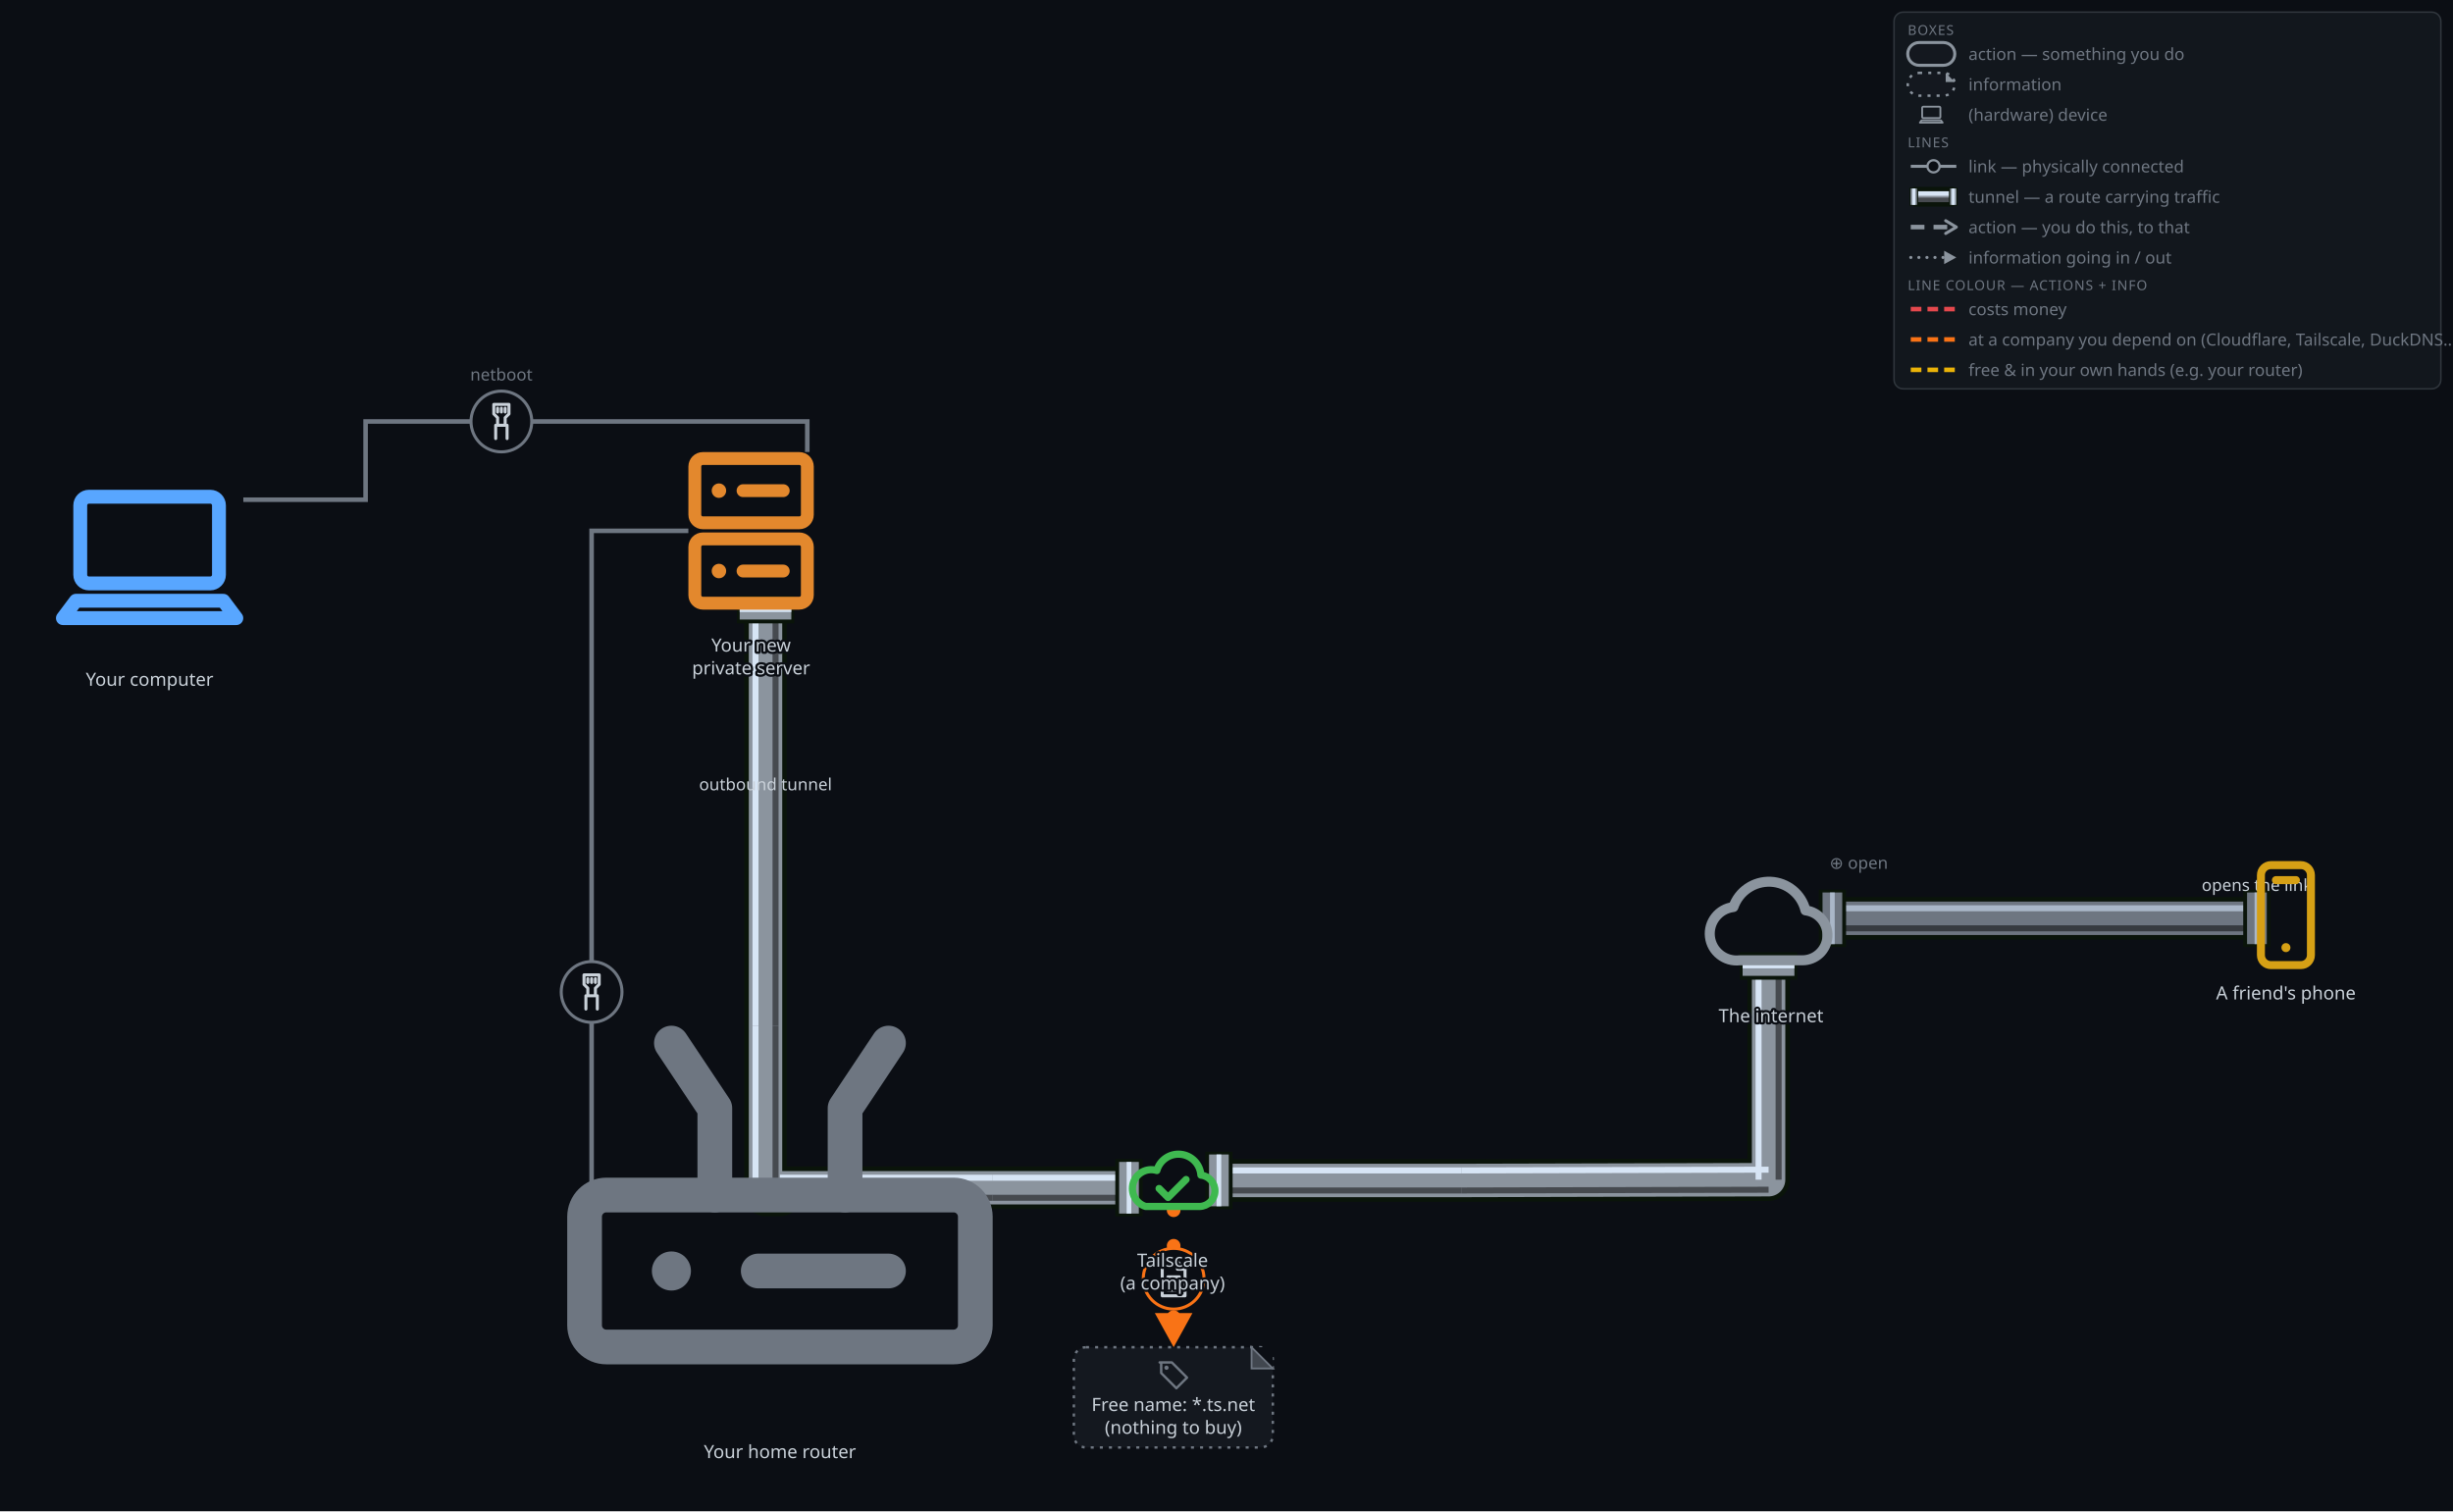
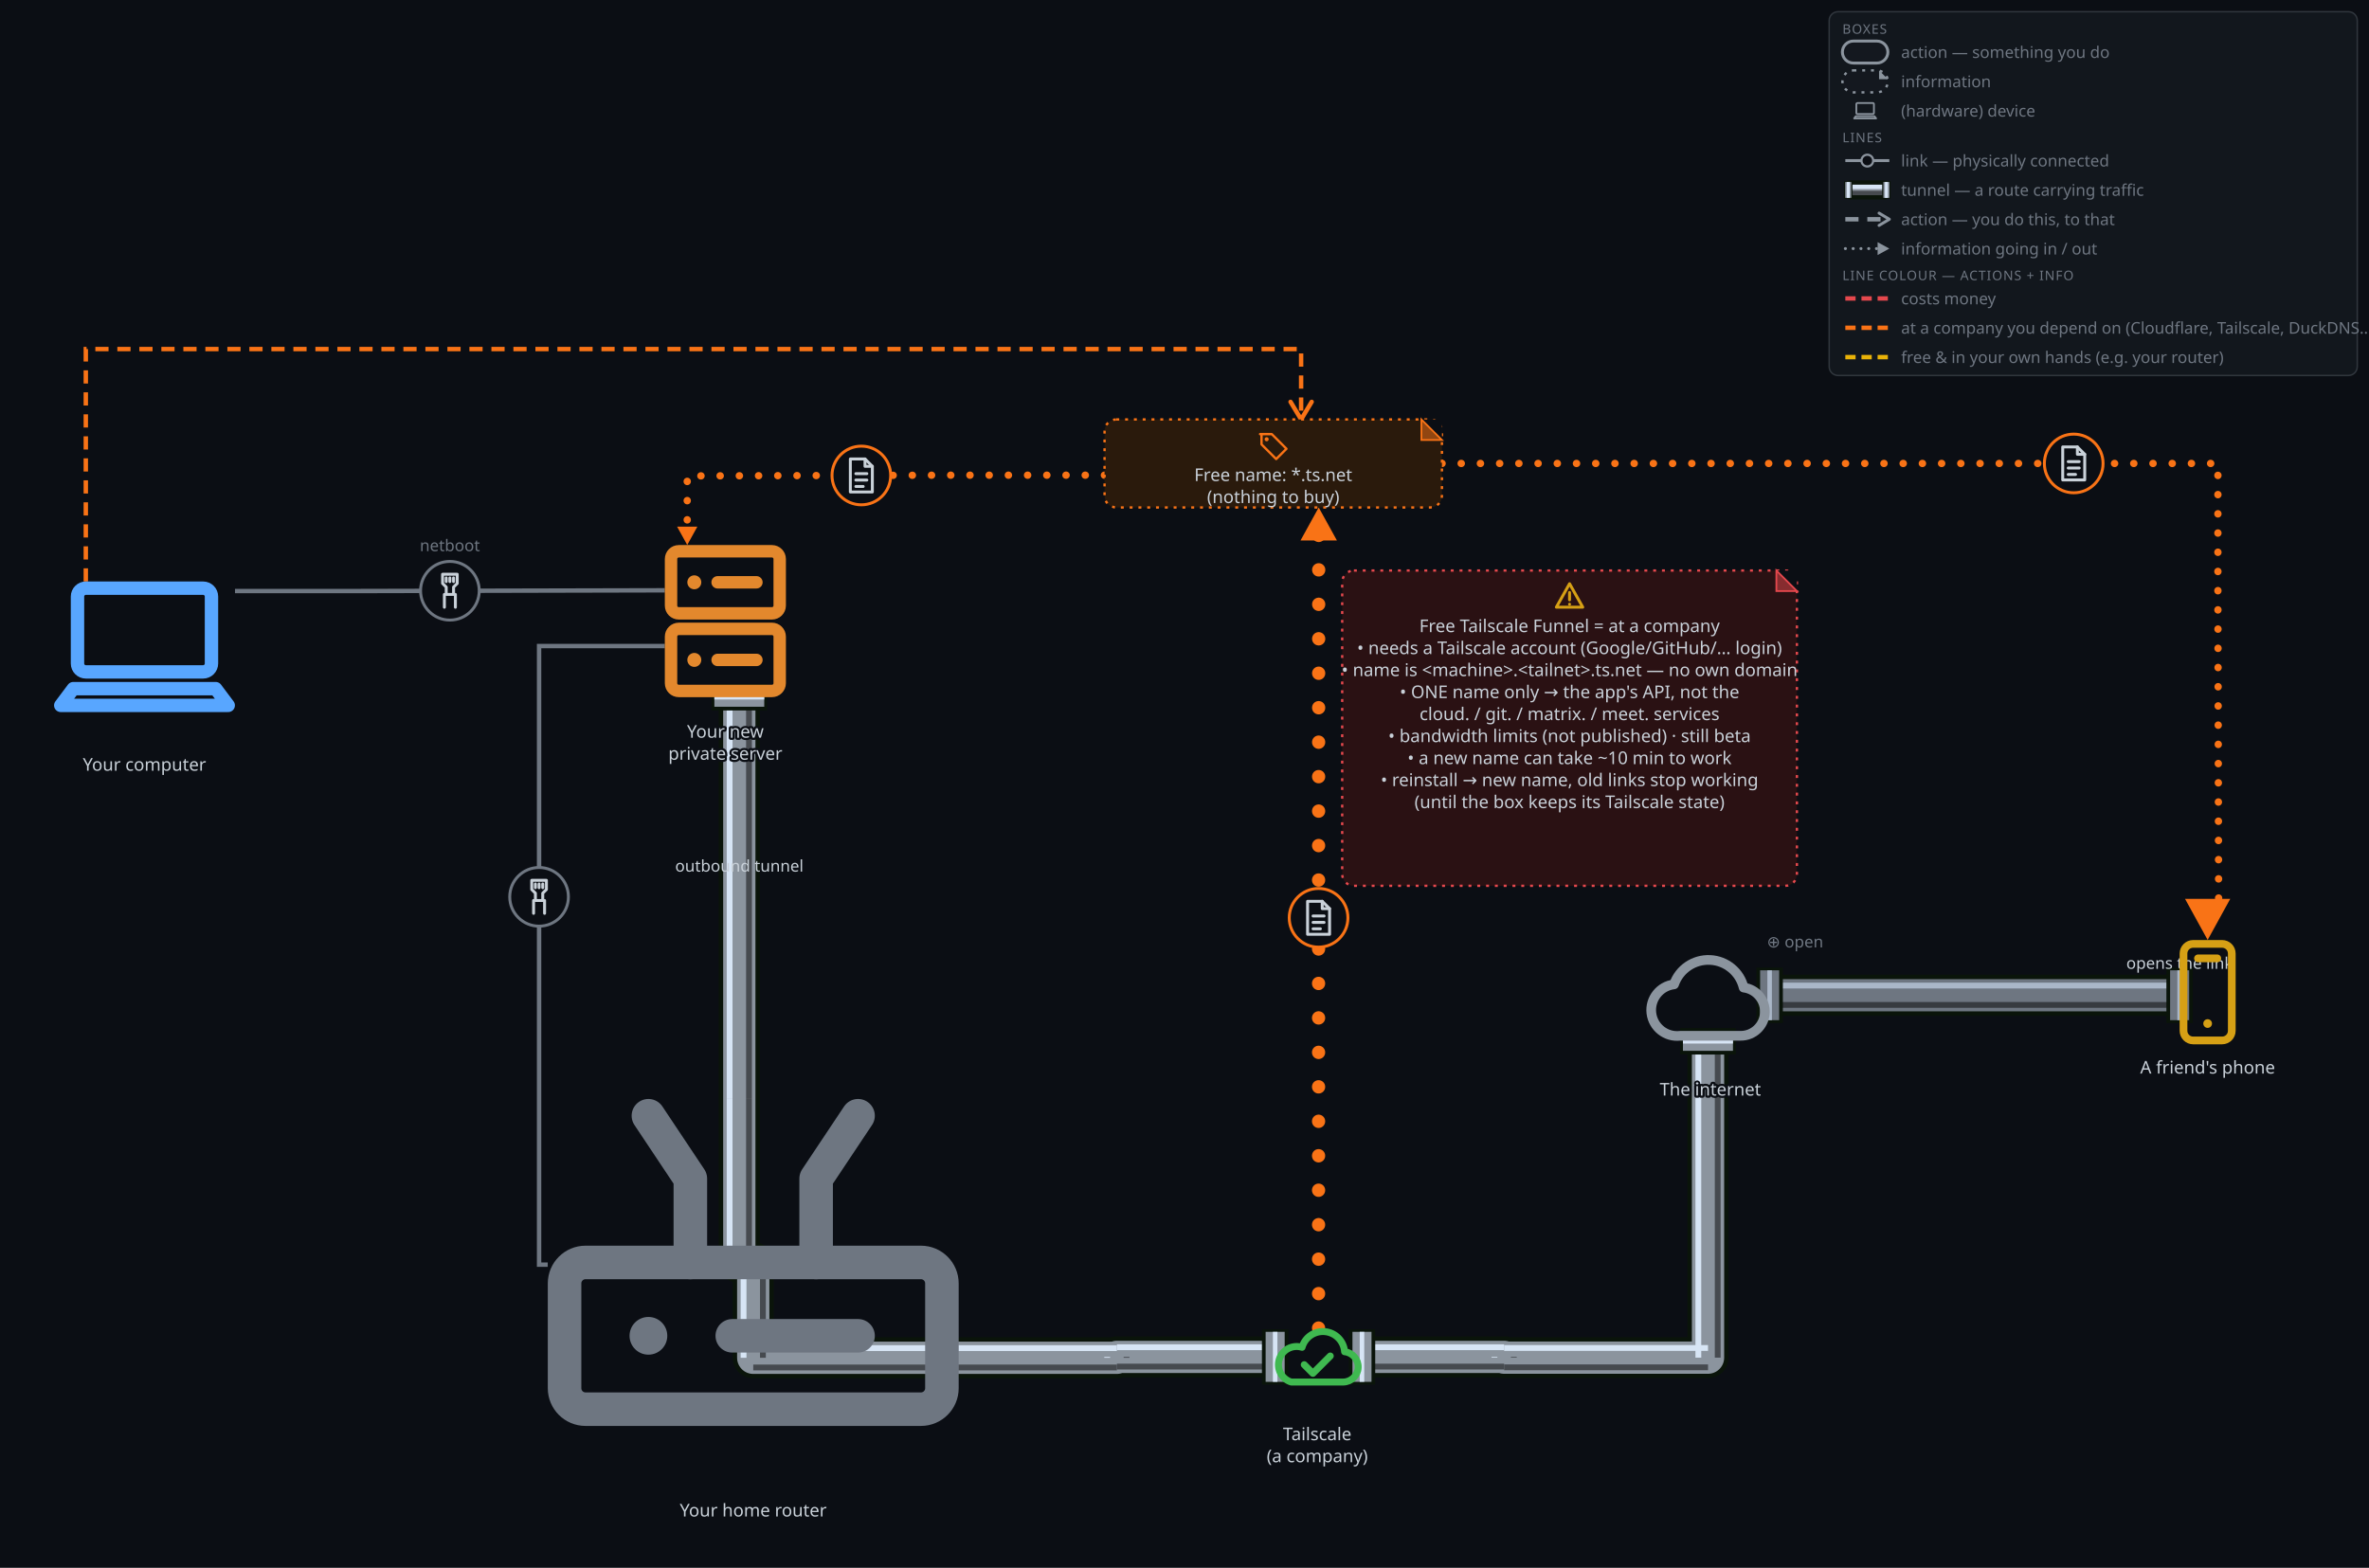
- <svg xmlns="http://www.w3.org/2000/svg" viewBox="23 -347 1615 995" width="1615" height="995" font-family="ui-sans-serif, system-ui, sans-serif">
+ <svg xmlns="http://www.w3.org/2000/svg" viewBox="23 -421 1615 1069" width="1615" height="1069" font-family="ui-sans-serif, system-ui, sans-serif">
  <defs>
    <marker id="arrow" viewBox="0 0 10 10" refX="9" refY="5" markerWidth="7" markerHeight="7" orient="auto-start-reverse">
      <path d="M0,0 L10,5 L0,10 z" fill="#6e7681" />
    </marker>
    <symbol id="ic-laptop" data-bbox="1.2 4.2 21.6 15.6" viewBox="0 0 24 24" fill="none" stroke="currentColor" stroke-width="1.6" stroke-linecap="round" stroke-linejoin="round">
      <rect x="4" y="5" width="16" height="10" rx="1" />
      <path d="M2 19h20l-1.5-2H3.5L2 19Z" />
    </symbol>
    <symbol id="ic-server" data-bbox="4.2 2.2 15.6 19.6" viewBox="0 0 24 24" fill="none" stroke="currentColor" stroke-width="1.6" stroke-linecap="round" stroke-linejoin="round">
      <rect x="5" y="3" width="14" height="8" rx="1" />
      <rect x="5" y="13" width="14" height="8" rx="1" />
      <circle cx="8" cy="7" r=".9" fill="currentColor" stroke="none" />
      <circle cx="8" cy="17" r=".9" fill="currentColor" stroke="none" />
      <path d="M11 7h5M11 17h5" />
    </symbol>
    <symbol id="ic-router" data-bbox="2.2 5.2 19.6 15.6" viewBox="0 0 24 24" fill="none" stroke="currentColor" stroke-width="1.6" stroke-linecap="round" stroke-linejoin="round">
      <rect x="3" y="13" width="18" height="7" rx="1" />
      <circle cx="7" cy="16.5" r=".9" fill="currentColor" stroke="none" />
      <path d="M11 16.5h6M9 13V9M15 13V9M9 9l-2-3M15 9l2-3" />
    </symbol>
    <symbol id="ic-cloud" data-bbox="1.4 4.7 20.4 14.2" viewBox="0 0 24 24" fill="none" stroke="currentColor" stroke-width="1.6" stroke-linecap="round" stroke-linejoin="round">
      <path d="M7 18h10a4 4 0 0 0 .5-7.97A6 6 0 0 0 6 9.5 3.5 3.5 0 0 0 7 18Z" />
    </symbol>
    <symbol id="ic-phone" data-bbox="6.2 1.2 11.6 21.6" viewBox="0 0 24 24" fill="none" stroke="currentColor" stroke-width="1.6" stroke-linecap="round" stroke-linejoin="round">
      <rect x="7" y="2" width="10" height="20" rx="2" />
      <path d="M10 5h4" />
      <circle cx="12" cy="18.5" r=".9" fill="currentColor" stroke="none" />
    </symbol>
    <symbol id="ic-usb" data-bbox="8.2 2.6 7.6 19.2" viewBox="0 0 24 24" fill="none" stroke="currentColor" stroke-width="1.6" stroke-linecap="round" stroke-linejoin="round">
      <rect x="9" y="8" width="6" height="13" rx="1" />
      <path d="M10 8V4h4v4" />
      <path d="M12 11v4" />
      <circle cx="12" cy="4" r=".6" fill="currentColor" stroke="none" />
    </symbol>
    <symbol id="ic-ethernet" data-bbox="7.2 2.2 9.6 19.6" viewBox="0 0 24 24" fill="none" stroke="currentColor" stroke-width="1.6" stroke-linecap="round" stroke-linejoin="round">
      <path d="M8 3h8v5l-2 2v4h-4v-4L8 8V3Z" />
      <path d="M9 21v-7M15 21v-7" />
      <path d="M10 5v2M12 5v2M14 5v2" />
    </symbol>
    <symbol id="ic-wifi" data-bbox="3.2 5.4 17.6 15.4" viewBox="0 0 24 24" fill="none" stroke="currentColor" stroke-width="1.6" stroke-linecap="round" stroke-linejoin="round">
      <path d="M4 9a13 13 0 0 1 16 0" />
      <path d="M7 12.5a8.5 8.5 0 0 1 10 0" />
      <path d="M10 16a4 4 0 0 1 4 0" />
      <circle cx="12" cy="19" r="1" fill="currentColor" stroke="none" />
    </symbol>
    <symbol id="ic-safe" data-bbox="2.2 3.2 19.6 17.6" viewBox="0 0 24 24" fill="none" stroke="currentColor" stroke-width="1.6" stroke-linecap="round" stroke-linejoin="round">
      <rect x="3" y="4" width="18" height="16" rx="1.5" />
      <circle cx="11" cy="12" r="4" />
      <path d="M11 12l2-2" />
      <path d="M18 9v6" />
    </symbol>
    <symbol id="ic-relay" data-bbox="2.3 3.6 20 13.2" viewBox="0 0 24 24" fill="none" stroke="currentColor" stroke-width="1.6" stroke-linecap="round" stroke-linejoin="round">
      <path d="M6 16h12a3.5 3.5 0 0 0 .3-6.98A5 5 0 0 0 8.5 8 3 3 0 0 0 6 16Z" />
      <path d="M9 12l2 2 4-4" />
    </symbol>
    <symbol id="ic-tor" data-bbox="6.2 2.2 11.6 16.6" viewBox="0 0 24 24" fill="none" stroke="currentColor" stroke-width="1.6" stroke-linecap="round" stroke-linejoin="round">
      <path d="M12 3c-3 3-5 6-5 10a5 5 0 0 0 10 0c0-4-2-7-5-10Z" />
      <path d="M12 9c-1.5 1.5-2 3-2 4a2 2 0 0 0 4 0c0-1-.5-2.5-2-4Z" />
    </symbol>
    <symbol id="ic-onion" data-bbox="4.7 1.2 14.6 20.6" viewBox="0 0 24 24" fill="none" stroke="currentColor" stroke-width="1.6" stroke-linecap="round" stroke-linejoin="round">
      <path d="M12 21c-4 0-6.5-2.8-6.5-6 0-4.2 3.5-6.5 6.5-11 3 4.5 6.5 6.8 6.5 11 0 3.2-2.5 6-6.5 6Z" />
      <path d="M9.3 13.5c-.2 2 .6 4 2.7 4.5M14.7 13.5c.2 2-.6 4-2.7 4.5" />
      <path d="M12 4.5l1.6-2.5M12 4.5l-1.6-2.5" />
    </symbol>
    <symbol id="ic-gear" data-bbox="1.2 1.2 21.6 21.6" viewBox="0 0 24 24" fill="none" stroke="currentColor" stroke-width="1.6" stroke-linecap="round" stroke-linejoin="round">
      <circle cx="12" cy="12" r="3.2" />
      <path d="M12 2v3M12 19v3M2 12h3M19 12h3M4.9 4.9l2.1 2.1M17 17l2.1 2.1M19.1 4.9L17 7M7 17l-2.1 2.1" />
    </symbol>
    <symbol id="ic-block" data-bbox="1.9 1.9 20.2 20.2" viewBox="0 0 24 24" fill="none" stroke="#f85149" stroke-width="2.2" stroke-linecap="round">
      <circle cx="12" cy="12" r="9" />
      <path d="M5.6 5.6l12.8 12.8" />
    </symbol>
    <symbol id="ic-pipe" data-bbox="3.2 7.2 17.6 15.6" viewBox="0 0 24 24" fill="none" stroke="currentColor" stroke-width="1.6" stroke-linejoin="round">
      <rect x="4" y="8" width="16" height="5" rx="1" />
      <rect x="6.5" y="13" width="11" height="9" />
    </symbol>
    <symbol id="ic-gate" data-bbox="3.2 3.2 17.6 17.6" viewBox="0 0 24 24" fill="none" stroke="currentColor" stroke-width="1.6" stroke-linecap="round" stroke-linejoin="round">
      <rect x="4" y="4" width="16" height="16" rx="1" />
      <path d="M14 4v16" />
      <path d="M14 4l5 3v10l-5 3" />
      <circle cx="16.5" cy="12" r=".9" fill="currentColor" stroke="none" />
    </symbol>
    <symbol id="ic-warn" data-bbox="2 2 20 18" viewBox="0 0 24 24" fill="none" stroke="#d6a015" stroke-width="2" stroke-linecap="round" stroke-linejoin="round">
      <path d="M12 3l9 16H3L12 3Z" />
      <path d="M12 9v5" />
      <circle cx="12" cy="17" r="1" fill="#d6a015" stroke="none" />
    </symbol>
    <symbol id="ic-doc" data-bbox="5.2 2.2 13.6 19.6" viewBox="0 0 24 24" fill="none" stroke="currentColor" stroke-width="1.6" stroke-linecap="round" stroke-linejoin="round">
      <path d="M6 3h8l4 4v14H6V3Z" />
      <path d="M14 3v4h4" />
      <path d="M9 11h6M9 14.5h6M9 18h4" />
    </symbol>
    <symbol id="ic-port" data-bbox="2.1 3.1 19.8 17.8" viewBox="0 0 24 24" fill="none" stroke="currentColor" stroke-width="1.8" stroke-linecap="round" stroke-linejoin="round">
      <rect x="3" y="4" width="18" height="16" rx="2.5" />
      <path d="M7.5 16.5V10h2V8h5v2h2v6.5Z" />
      <path d="M10 13.5v1.5M12 13.5v1.5M14 13.5v1.5" />
    </symbol>
    <symbol id="ic-barrier" data-bbox="2 2.9 19.8 18.6" viewBox="0 0 24 24" stroke="none">
      <path d="M4 20V10.5a2 2 0 0 1 2-2h0a2 2 0 0 1 2 2V20Z" fill="#c9d1d9" />
      <rect x="2" y="19" width="8" height="2.5" rx=".8" fill="#c9d1d9" />
      <path d="M5.2 10.4L20.2 2.9L21.8 6.1L6.8 13.6Z" fill="#a3c55a" />
      <path d="M10.6 9.4l1.6-.8.6 2-1.6.8ZM14.4 7.5l1.6-.8.6 2-1.6.8ZM18.2 5.6l1.6-.8.6 2-1.6.8Z" fill="#0b0e14" />
      <circle cx="6.6" cy="11.9" r="1.1" fill="#0b0e14" />
    </symbol>
    <symbol id="ic-hammer" data-bbox="2.7 2.3 19.6 18.2" viewBox="0 0 24 24" fill="none" stroke="currentColor" stroke-width="1.8" stroke-linecap="round" stroke-linejoin="round">
      <path d="M10.2 6.8l3.6-3.6 4.6 4.6-3.6 3.6Z" />
      <path d="M12.2 8.8L3.6 17.4" />
      <path d="M15.4 14.6h4.2M17.5 14.6v5" />
      <path d="M12.8 19.6h8.6" />
    </symbol>
    <symbol id="ic-tag" data-bbox="2.2 3.2 19.6 18.6" viewBox="0 0 24 24" fill="none" stroke="currentColor" stroke-width="1.6" stroke-linecap="round" stroke-linejoin="round">
      <path d="M3 4h8l10 10-7 7L4 11V4Z" />
      <circle cx="7.5" cy="7.5" r="1.4" fill="currentColor" stroke="none" />
    </symbol>
    <symbol id="ic-cart" data-bbox="2.2 3.2 17.6 17.9" viewBox="0 0 24 24" fill="none" stroke="currentColor" stroke-width="1.6" stroke-linecap="round" stroke-linejoin="round">
      <path d="M3 4h2l2.2 10.5h10l1.8-7.5H6" />
      <circle cx="9.5" cy="19" r="1.3" />
      <circle cx="16.5" cy="19" r="1.3" />
    </symbol>
    <symbol id="ic-tornode" data-bbox="2.2 2.2 19.6 19.6" viewBox="0 0 24 24" fill="none" stroke="currentColor" stroke-width="1.6" stroke-linecap="round" stroke-linejoin="round">
      <circle cx="12" cy="12" r="4" />
      <path d="M12 3v3M12 18v3M3 12h3M18 12h3M5.6 5.6l2.1 2.1M16.3 16.3l2.1 2.1M18.4 5.6l-2.1 2.1M7.7 16.3l-2.1 2.1" />
    </symbol>
  </defs>
-   <rect x="23" y="-347" width="1615" height="995" fill="#0b0e14" />
-   <path d="M 183.2 -18.0 L 263.7 -18.0 L 263.7 -69.5 L 554.5 -69.5 L 554.5 -49.4" fill="none" stroke="#6e7681" stroke-width="3" />
-   <circle cx="353.1" cy="-69.5" r="20" fill="#0b0e14" stroke="#6e7681" stroke-width="2" />
-   <use href="#ic-ethernet" x="338.1" y="-84.5" width="30" height="30" style="color:#c9d1d9" />
-   <text x="353.1" y="-96.5" text-anchor="middle" font-size="11" paint-order="stroke" stroke="#0b0e14" stroke-width="3" stroke-linejoin="round" fill="#6e7681">netboot</text>
-   <path d="M 476.2 2.5 L 412.5 2.5 L 412.5 441.3 L 531.5 441.3 L 531.5 328.3" fill="none" stroke="#6e7681" stroke-width="3" />
-   <circle cx="412.5" cy="306.1" r="20" fill="#0b0e14" stroke="#6e7681" stroke-width="2" />
-   <use href="#ic-ethernet" x="397.5" y="291.1" width="30" height="30" style="color:#c9d1d9" />
+   <rect x="23" y="-421" width="1615" height="1069" fill="#0b0e14" />
+   <path d="M 183.2 -18.0 L 263.7 -18.0 L 476.2 -18.5" fill="none" stroke="#6e7681" stroke-width="3" />
+   <circle cx="329.7" cy="-18.2" r="20" fill="#0b0e14" stroke="#6e7681" stroke-width="2" />
+   <use href="#ic-ethernet" x="314.7" y="-33.2" width="30" height="30" style="color:#c9d1d9" />
+   <text x="329.7" y="-45.2" text-anchor="middle" font-size="11" paint-order="stroke" stroke="#0b0e14" stroke-width="3" stroke-linejoin="round" fill="#6e7681">netboot</text>
+   <path d="M 476.2 19.5 L 390.5 19.5 L 390.5 441.3 L 396.4 441.3" fill="none" stroke="#6e7681" stroke-width="3" />
+   <circle cx="390.5" cy="190.5" r="20" fill="#0b0e14" stroke="#6e7681" stroke-width="2" />
+   <use href="#ic-ethernet" x="375.5" y="175.5" width="30" height="30" style="color:#c9d1d9" />
  <path d="M 1508.9 257.6 L 1229.4 257.6" fill="none" stroke="#0a140a" stroke-width="28" stroke-linejoin="round" />
  <path d="M 1508.9 257.6 L 1229.4 257.6" fill="none" stroke="#6e7681" stroke-width="22" stroke-linejoin="round" />
  <line x1="1508.9" y1="251.0" x2="1229.4" y2="251.0" stroke="#aab7c8" stroke-width="3.96" />
  <line x1="1508.9" y1="264.2" x2="1229.4" y2="264.2" stroke="#373b40" stroke-width="3.96" />
  <line x1="1508.9" y1="238.7" x2="1508.9" y2="276.5" stroke="#0a140a" stroke-width="18.04" />
  <line x1="1508.9" y1="240.6" x2="1508.9" y2="274.6" stroke="#6e7681" stroke-width="12.98" />
  <line x1="1508.9" y1="240.6" x2="1508.9" y2="274.6" stroke="#aab7c8" stroke-width="3.08" />
  <line x1="1229.4" y1="276.5" x2="1229.4" y2="238.7" stroke="#0a140a" stroke-width="18.04" />
  <line x1="1229.4" y1="274.6" x2="1229.4" y2="240.6" stroke="#6e7681" stroke-width="12.98" />
  <line x1="1229.4" y1="274.6" x2="1229.4" y2="240.6" stroke="#aab7c8" stroke-width="3.08" />
  <text x="1508.9" y="239.6" text-anchor="middle" font-size="11" fill="#c9d1d9">opens the link</text>
-   <path d="M 527.0 54.4 L 527.0 328.3 L 527.0 439.8 L 536.5 439.8 L 536.5 435.0 L 676.6 435.0 L 766.3 435.0" fill="none" stroke="#0a140a" stroke-width="28" stroke-linejoin="round" />
-   <path d="M 527.0 54.4 L 527.0 328.3 L 527.0 439.8 L 536.5 439.8 L 536.5 435.0 L 676.6 435.0 L 766.3 435.0" fill="none" stroke="#8b949e" stroke-width="22" stroke-linejoin="round" />
+   <path d="M 527.0 54.4 L 527.0 328.3 L 527.0 439.8 L 536.5 439.8 L 536.5 504.8 L 676.6 504.8 L 784.4 504.8 L 784.4 504.2 L 892.3 504.2" fill="none" stroke="#0a140a" stroke-width="28" stroke-linejoin="round" />
+   <path d="M 527.0 54.4 L 527.0 328.3 L 527.0 439.8 L 536.5 439.8 L 536.5 504.8 L 676.6 504.8 L 784.4 504.8 L 784.4 504.2 L 892.3 504.2" fill="none" stroke="#8b949e" stroke-width="22" stroke-linejoin="round" />
  <line x1="520.4" y1="54.4" x2="520.4" y2="328.3" stroke="#d7e5f5" stroke-width="3.96" />
  <line x1="533.6" y1="54.4" x2="533.6" y2="328.3" stroke="#464a4f" stroke-width="3.96" />
  <line x1="520.4" y1="328.3" x2="520.4" y2="439.8" stroke="#d7e5f5" stroke-width="3.96" />
  <line x1="533.6" y1="328.3" x2="533.6" y2="439.8" stroke="#464a4f" stroke-width="3.96" />
  <line x1="527.0" y1="433.2" x2="536.5" y2="433.2" stroke="#d7e5f5" stroke-width="3.96" />
  <line x1="527.0" y1="446.4" x2="536.5" y2="446.4" stroke="#464a4f" stroke-width="3.96" />
-   <line x1="529.9" y1="439.8" x2="529.9" y2="435.0" stroke="#d7e5f5" stroke-width="3.96" />
-   <line x1="543.1" y1="439.8" x2="543.1" y2="435.0" stroke="#464a4f" stroke-width="3.96" />
-   <line x1="536.5" y1="428.4" x2="676.6" y2="428.4" stroke="#d7e5f5" stroke-width="3.96" />
-   <line x1="536.5" y1="441.6" x2="676.6" y2="441.6" stroke="#464a4f" stroke-width="3.96" />
-   <line x1="676.6" y1="428.4" x2="766.3" y2="428.4" stroke="#d7e5f5" stroke-width="3.96" />
-   <line x1="676.6" y1="441.6" x2="766.3" y2="441.6" stroke="#464a4f" stroke-width="3.96" />
+   <line x1="529.9" y1="439.8" x2="529.9" y2="504.8" stroke="#d7e5f5" stroke-width="3.96" />
+   <line x1="543.1" y1="439.8" x2="543.1" y2="504.8" stroke="#464a4f" stroke-width="3.96" />
+   <line x1="536.5" y1="498.2" x2="676.6" y2="498.2" stroke="#d7e5f5" stroke-width="3.96" />
+   <line x1="536.5" y1="511.4" x2="676.6" y2="511.4" stroke="#464a4f" stroke-width="3.96" />
+   <line x1="676.6" y1="498.2" x2="784.4" y2="498.2" stroke="#d7e5f5" stroke-width="3.96" />
+   <line x1="676.6" y1="511.4" x2="784.4" y2="511.4" stroke="#464a4f" stroke-width="3.96" />
+   <line x1="777.8" y1="504.8" x2="777.8" y2="504.2" stroke="#d7e5f5" stroke-width="3.96" />
+   <line x1="791.0" y1="504.8" x2="791.0" y2="504.2" stroke="#464a4f" stroke-width="3.96" />
+   <line x1="784.4" y1="497.6" x2="892.3" y2="497.6" stroke="#d7e5f5" stroke-width="3.96" />
+   <line x1="784.4" y1="510.8" x2="892.3" y2="510.8" stroke="#464a4f" stroke-width="3.96" />
  <line x1="508.1" y1="54.4" x2="545.9" y2="54.4" stroke="#0a140a" stroke-width="18.04" />
  <line x1="510.0" y1="54.4" x2="544.0" y2="54.4" stroke="#8b949e" stroke-width="12.98" />
  <line x1="510.0" y1="54.4" x2="544.0" y2="54.4" stroke="#d7e5f5" stroke-width="3.08" />
-   <line x1="766.3" y1="416.1" x2="766.3" y2="453.9" stroke="#0a140a" stroke-width="18.04" />
-   <line x1="766.3" y1="418.0" x2="766.3" y2="452.0" stroke="#8b949e" stroke-width="12.98" />
-   <line x1="766.3" y1="418.0" x2="766.3" y2="452.0" stroke="#d7e5f5" stroke-width="3.08" />
+   <line x1="892.3" y1="485.3" x2="892.3" y2="523.1" stroke="#0a140a" stroke-width="18.04" />
+   <line x1="892.3" y1="487.1" x2="892.3" y2="521.2" stroke="#8b949e" stroke-width="12.98" />
+   <line x1="892.3" y1="487.1" x2="892.3" y2="521.2" stroke="#d7e5f5" stroke-width="3.08" />
  <text x="527.0" y="173.3" text-anchor="middle" font-size="11" fill="#c9d1d9">outbound tunnel</text>
-   <path d="M 825.5 430.2 L 985.4 430.2 L 1187.4 429.7 L 1187.4 289.0" fill="none" stroke="#0a140a" stroke-width="28" stroke-linejoin="round" />
-   <path d="M 825.5 430.2 L 985.4 430.2 L 1187.4 429.7 L 1187.4 289.0" fill="none" stroke="#8b949e" stroke-width="22" stroke-linejoin="round" />
-   <line x1="825.5" y1="423.6" x2="985.4" y2="423.6" stroke="#d7e5f5" stroke-width="3.96" />
-   <line x1="825.5" y1="436.8" x2="985.4" y2="436.8" stroke="#464a4f" stroke-width="3.96" />
-   <line x1="985.4" y1="423.6" x2="1187.4" y2="423.1" stroke="#d7e5f5" stroke-width="3.96" />
-   <line x1="985.4" y1="436.8" x2="1187.4" y2="436.3" stroke="#464a4f" stroke-width="3.96" />
-   <line x1="1180.8" y1="429.7" x2="1180.8" y2="289.0" stroke="#d7e5f5" stroke-width="3.96" />
-   <line x1="1194.0" y1="429.7" x2="1194.0" y2="289.0" stroke="#464a4f" stroke-width="3.96" />
-   <line x1="825.5" y1="449.1" x2="825.5" y2="411.3" stroke="#0a140a" stroke-width="18.04" />
-   <line x1="825.5" y1="447.2" x2="825.5" y2="413.1" stroke="#8b949e" stroke-width="12.98" />
-   <line x1="825.5" y1="447.2" x2="825.5" y2="413.1" stroke="#d7e5f5" stroke-width="3.08" />
+   <path d="M 951.5 504.2 L 1048.4 504.2 L 1048.4 504.7 L 1187.4 504.7 L 1187.4 289.0" fill="none" stroke="#0a140a" stroke-width="28" stroke-linejoin="round" />
+   <path d="M 951.5 504.2 L 1048.4 504.2 L 1048.4 504.7 L 1187.4 504.7 L 1187.4 289.0" fill="none" stroke="#8b949e" stroke-width="22" stroke-linejoin="round" />
+   <line x1="951.5" y1="497.6" x2="1048.4" y2="497.6" stroke="#d7e5f5" stroke-width="3.96" />
+   <line x1="951.5" y1="510.8" x2="1048.4" y2="510.8" stroke="#464a4f" stroke-width="3.96" />
+   <line x1="1041.8" y1="504.2" x2="1041.8" y2="504.7" stroke="#d7e5f5" stroke-width="3.96" />
+   <line x1="1055.0" y1="504.2" x2="1055.0" y2="504.7" stroke="#464a4f" stroke-width="3.96" />
+   <line x1="1048.4" y1="498.1" x2="1187.4" y2="498.1" stroke="#d7e5f5" stroke-width="3.96" />
+   <line x1="1048.4" y1="511.3" x2="1187.4" y2="511.3" stroke="#464a4f" stroke-width="3.96" />
+   <line x1="1180.8" y1="504.7" x2="1180.8" y2="289.0" stroke="#d7e5f5" stroke-width="3.96" />
+   <line x1="1194.0" y1="504.7" x2="1194.0" y2="289.0" stroke="#464a4f" stroke-width="3.96" />
+   <line x1="951.5" y1="523.1" x2="951.5" y2="485.3" stroke="#0a140a" stroke-width="18.04" />
+   <line x1="951.5" y1="521.2" x2="951.5" y2="487.1" stroke="#8b949e" stroke-width="12.98" />
+   <line x1="951.5" y1="521.2" x2="951.5" y2="487.1" stroke="#d7e5f5" stroke-width="3.08" />
  <line x1="1168.4" y1="289.0" x2="1206.3" y2="289.0" stroke="#0a140a" stroke-width="18.04" />
  <line x1="1170.3" y1="289.0" x2="1204.4" y2="289.0" stroke="#8b949e" stroke-width="12.98" />
  <line x1="1170.3" y1="289.0" x2="1204.4" y2="289.0" stroke="#d7e5f5" stroke-width="3.08" />
-   <path d="M 795.7 449.7 L 795.7 522.0" fill="none" stroke="#f97316" stroke-width="9" stroke-dasharray="0.1 23.4" stroke-linecap="round" />
-   <polygon points="795.7,540.0 783.3,517.5 808.1,517.5" fill="#f97316" />
-   <circle cx="795.7" cy="494.9" r="20" fill="#0b0e14" stroke="#f97316" stroke-width="2" />
-   <use href="#ic-doc" x="780.7" y="479.9" width="30" height="30" style="color:#c9d1d9" />
+   <path d="M 921.9 484.6 L 921.9 204.8 L 922.0 -57.0" fill="none" stroke="#f97316" stroke-width="9" stroke-dasharray="0.1 23.4" stroke-linecap="round" />
+   <polygon points="922.0,-75.0 934.4,-52.5 909.6,-52.5" fill="#f97316" />
+   <circle cx="921.9" cy="204.8" r="20" fill="#0b0e14" stroke="#f97316" stroke-width="2" />
+   <use href="#ic-doc" x="906.9" y="189.8" width="30" height="30" style="color:#c9d1d9" />
+   <path d="M 81.5 -24.5 L 81.5 -183.0 L 479.6 -183.0 L 910.0 -183.0 L 910.0 -136.8" fill="none" stroke="#f97316" stroke-width="3" stroke-dasharray="9 6" />
+   <polyline points="902.8,-147.0 910.0,-135.0 917.2,-147.0" fill="none" stroke="#f97316" stroke-width="3" stroke-linecap="round" stroke-linejoin="round" />
+   <path d="M 776.0 -97.0 L 667.4 -97.0 L 491.5 -96.5 L 491.5 -59.4" fill="none" stroke="#f97316" stroke-width="5" stroke-dasharray="0.1 13" stroke-linecap="round" />
+   <polygon points="491.5,-49.4 484.6,-61.9 498.4,-61.9" fill="#f97316" />
+   <circle cx="610.2" cy="-96.8" r="20" fill="#0b0e14" stroke="#f97316" stroke-width="2" />
+   <use href="#ic-doc" x="595.2" y="-111.8" width="30" height="30" style="color:#c9d1d9" />
+   <path d="M 1006.0 -105.0 L 1535.0 -105.0 L 1535.0 -13.0 L 1535.5 199.5 L 1528.0 199.5 L 1528.0 199.5" fill="none" stroke="#f97316" stroke-width="5" stroke-dasharray="0.1 13" stroke-linecap="round" />
+   <polygon points="1528.0,219.9 1512.6,191.9 1543.4,191.9" fill="#f97316" />
+   <circle cx="1436.7" cy="-105.0" r="20" fill="#0b0e14" stroke="#f97316" stroke-width="2" />
+   <use href="#ic-doc" x="1421.7" y="-120.0" width="30" height="30" style="color:#c9d1d9" />
  <use href="#ic-laptop" x="53.0" y="-48.5" width="137.0" height="137.0" style="color:#58a6ff" />
  <text x="121.5" y="104.5" text-anchor="middle" font-size="12" paint-order="stroke" stroke="#0b0e14" stroke-width="3" stroke-linejoin="round" fill="#c9d1d9">Your computer</text>
  <use href="#ic-server" x="454.0" y="-61.0" width="127.0" height="127.0" style="color:#e3882d" />
  <text x="517.5" y="82.0" text-anchor="middle" font-size="12" paint-order="stroke" stroke="#0b0e14" stroke-width="3" stroke-linejoin="round" fill="#c9d1d9">Your new</text>
  <text x="517.5" y="97.0" text-anchor="middle" font-size="12" paint-order="stroke" stroke="#0b0e14" stroke-width="3" stroke-linejoin="round" fill="#c9d1d9">private server</text>
  <use href="#ic-router" x="365.0" y="254.0" width="343.0" height="343.0" style="color:#6e7681" />
  <text x="536.5" y="613.0" text-anchor="middle" font-size="12" paint-order="stroke" stroke="#0b0e14" stroke-width="3" stroke-linejoin="round" fill="#c9d1d9">Your home router</text>
  <use href="#ic-cloud" x="1139.5" y="211.0" width="99.0" height="99.0" style="color:#8b949e" />
  <text x="1189.0" y="326.0" text-anchor="middle" font-size="12" paint-order="stroke" stroke="#0b0e14" stroke-width="3" stroke-linejoin="round" fill="#c9d1d9">The internet</text>
  <text x="1266" y="225" text-anchor="end" font-size="11" fill="#6e7681">⊕ open</text>
  <use href="#ic-phone" x="1488.5" y="216.0" width="79.0" height="79.0" style="color:#d6a015" />
  <text x="1528.0" y="311.0" text-anchor="middle" font-size="12" paint-order="stroke" stroke="#0b0e14" stroke-width="3" stroke-linejoin="round" fill="#c9d1d9">A friend's phone</text>
-   <use href="#ic-relay" x="759.5" y="400.0" width="71.0" height="71.0" style="color:#3fb950" />
-   <text x="795.0" y="487.0" text-anchor="middle" font-size="12" paint-order="stroke" stroke="#0b0e14" stroke-width="3" stroke-linejoin="round" fill="#c9d1d9">Tailscale</text>
-   <text x="795.0" y="502.0" text-anchor="middle" font-size="12" paint-order="stroke" stroke="#0b0e14" stroke-width="3" stroke-linejoin="round" fill="#c9d1d9">(a company)</text>
-   <rect x="730" y="540" width="131" height="66" rx="8" ry="8" fill="#14181f" stroke="#6e7681" stroke-width="1.6" stroke-dasharray="2 4" />
-   <path d="M 847 540 L 861 554 L 861 540 Z" fill="#0b0e14" />
-   <path d="M 847 540 L 847 554 L 861 554 Z" fill="#6e7681" fill-opacity="0.5" stroke="#6e7681" stroke-width="1.2" />
-   <use href="#ic-tag" x="783.5" y="546" width="24" height="24" style="color:#6e7681" />
-   <text x="795.5" y="582.0" text-anchor="middle" font-size="12" fill="#c9d1d9">Free name: *.ts.net</text>
-   <text x="795.5" y="597.0" text-anchor="middle" font-size="12" fill="#c9d1d9">(nothing to buy)</text>
+   <use href="#ic-relay" x="885.5" y="474.0" width="71.0" height="71.0" style="color:#3fb950" />
+   <text x="921.0" y="561.0" text-anchor="middle" font-size="12" paint-order="stroke" stroke="#0b0e14" stroke-width="3" stroke-linejoin="round" fill="#c9d1d9">Tailscale</text>
+   <text x="921.0" y="576.0" text-anchor="middle" font-size="12" paint-order="stroke" stroke="#0b0e14" stroke-width="3" stroke-linejoin="round" fill="#c9d1d9">(a company)</text>
+   <rect x="776" y="-135" width="230" height="60" rx="8" ry="8" fill="#2a1a0c" stroke="#f97316" stroke-width="1.6" stroke-dasharray="2 4" />
+   <path d="M 992 -135 L 1006 -121 L 1006 -135 Z" fill="#0b0e14" />
+   <path d="M 992 -135 L 992 -121 L 1006 -121 Z" fill="#f97316" fill-opacity="0.5" stroke="#f97316" stroke-width="1.2" />
+   <use href="#ic-tag" x="879.0" y="-129" width="24" height="24" style="color:#f97316" />
+   <text x="891.0" y="-93.0" text-anchor="middle" font-size="12" fill="#c9d1d9">Free name: *.ts.net</text>
+   <text x="891.0" y="-78.0" text-anchor="middle" font-size="12" fill="#c9d1d9">(nothing to buy)</text>
+   <rect x="938" y="-32" width="310" height="215" rx="8" ry="8" fill="#2a1113" stroke="#e5484d" stroke-width="1.6" stroke-dasharray="2 4" />
+   <path d="M 1234 -32 L 1248 -18 L 1248 -32 Z" fill="#0b0e14" />
+   <path d="M 1234 -32 L 1234 -18 L 1248 -18 Z" fill="#e5484d" fill-opacity="0.5" stroke="#e5484d" stroke-width="1.2" />
+   <use href="#ic-warn" x="1081.0" y="-26" width="24" height="24" style="color:#e5484d" />
+   <text x="1093.0" y="10.0" text-anchor="middle" font-size="12" fill="#c9d1d9">Free Tailscale Funnel = at a company</text>
+   <text x="1093.0" y="25.0" text-anchor="middle" font-size="12" fill="#c9d1d9">• needs a Tailscale account (Google/GitHub/… login)</text>
+   <text x="1093.0" y="40.0" text-anchor="middle" font-size="12" fill="#c9d1d9">• name is &lt;machine&gt;.&lt;tailnet&gt;.ts.net — no own domain</text>
+   <text x="1093.0" y="55.0" text-anchor="middle" font-size="12" fill="#c9d1d9">• ONE name only → the app's API, not the</text>
+   <text x="1093.0" y="70.0" text-anchor="middle" font-size="12" fill="#c9d1d9">  cloud. / git. / matrix. / meet. services</text>
+   <text x="1093.0" y="85.0" text-anchor="middle" font-size="12" fill="#c9d1d9">• bandwidth limits (not published) · still beta</text>
+   <text x="1093.0" y="100.0" text-anchor="middle" font-size="12" fill="#c9d1d9">• a new name can take ~10 min to work</text>
+   <text x="1093.0" y="115.0" text-anchor="middle" font-size="12" fill="#c9d1d9">• reinstall → new name, old links stop working</text>
+   <text x="1093.0" y="130.0" text-anchor="middle" font-size="12" fill="#c9d1d9">  (until the box keeps its Tailscale state)</text>
  <g>
-     <rect x="1270" y="-339" width="360" height="248" rx="6" fill="#14181f" fill-opacity="0.88" stroke="#30363d" />
-     <text x="1279" y="-324" font-size="9" letter-spacing="0.6" fill="#6e7681">BOXES</text>
-     <rect x="1279" y="-319" width="31" height="15" rx="7.5" fill="#14181f" stroke="#8b949e" stroke-width="2" />
-     <text x="1319" y="-307.5" font-size="11" fill="#6e7681">action — something you do</text>
-     <rect x="1279" y="-299" width="31" height="15" rx="7.5" fill="#14181f" stroke="#8b949e" stroke-width="1.6" stroke-dasharray="2 4" />
-     <path d="M 1304 -299 L 1304 -293 L 1310 -293 Z" fill="#8b949e" />
-     <text x="1319" y="-287.5" font-size="11" fill="#6e7681">information</text>
-     <use href="#ic-laptop" x="1285.5" y="-280.5" width="18" height="18" style="color:#8b949e" />
-     <text x="1319" y="-267.5" font-size="11" fill="#6e7681">(hardware) device</text>
-     <text x="1279" y="-250" font-size="9" letter-spacing="0.6" fill="#6e7681">LINES</text>
-     <line x1="1281" y1="-237.5" x2="1311" y2="-237.5" stroke="#8b949e" stroke-width="2" />
-     <circle cx="1296" cy="-237.5" r="4" fill="#0b0e14" stroke="#8b949e" stroke-width="1.5" />
-     <text x="1319" y="-233.5" font-size="11" fill="#6e7681">link — physically connected</text>
-     <path d="M 1283.0 -217.5 L 1309.0 -217.5" fill="none" stroke="#0a140a" stroke-width="13" stroke-linejoin="round" />
-     <path d="M 1283.0 -217.5 L 1309.0 -217.5" fill="none" stroke="#8b949e" stroke-width="7" stroke-linejoin="round" />
-     <line x1="1283.0" y1="-219.6" x2="1309.0" y2="-219.6" stroke="#d7e5f5" stroke-width="3" />
-     <line x1="1283.0" y1="-215.4" x2="1309.0" y2="-215.4" stroke="#464a4f" stroke-width="3" />
-     <line x1="1283.0" y1="-211.5" x2="1283.0" y2="-223.5" stroke="#0a140a" stroke-width="5.74" />
-     <line x1="1283.0" y1="-212.1" x2="1283.0" y2="-222.9" stroke="#8b949e" stroke-width="4.13" />
-     <line x1="1283.0" y1="-212.1" x2="1283.0" y2="-222.9" stroke="#d7e5f5" stroke-width="2" />
-     <line x1="1309.0" y1="-223.5" x2="1309.0" y2="-211.5" stroke="#0a140a" stroke-width="5.74" />
-     <line x1="1309.0" y1="-222.9" x2="1309.0" y2="-212.1" stroke="#8b949e" stroke-width="4.13" />
-     <line x1="1309.0" y1="-222.9" x2="1309.0" y2="-212.1" stroke="#d7e5f5" stroke-width="2" />
-     <text x="1319" y="-213.5" font-size="11" fill="#6e7681">tunnel — a route carrying traffic</text>
-     <line x1="1281" y1="-197.5" x2="1310" y2="-197.5" stroke="#8b949e" stroke-width="3" stroke-dasharray="9 6" />
-     <polyline points="1304.0,-193.3 1311.0,-197.5 1304.0,-201.7" fill="none" stroke="#8b949e" stroke-width="2" stroke-linecap="round" stroke-linejoin="round" />
-     <text x="1319" y="-193.5" font-size="11" fill="#6e7681">action — you do this, to that</text>
-     <line x1="1281" y1="-177.5" x2="1303" y2="-177.5" stroke="#8b949e" stroke-width="2" stroke-dasharray="0.1 5.2" stroke-linecap="round" />
-     <polygon points="1311.0,-177.5 1303.0,-173.1 1303.0,-181.9" fill="#8b949e" />
-     <text x="1319" y="-173.5" font-size="11" fill="#6e7681">information going in / out</text>
-     <text x="1279" y="-156" font-size="9" letter-spacing="0.6" fill="#6e7681">LINE COLOUR — ACTIONS + INFO</text>
-     <line x1="1281" y1="-143.5" x2="1311" y2="-143.5" stroke="#e5484d" stroke-width="3" stroke-dasharray="7 4" />
-     <text x="1319" y="-139.5" font-size="11" fill="#6e7681">costs money</text>
-     <line x1="1281" y1="-123.5" x2="1311" y2="-123.5" stroke="#f97316" stroke-width="3" stroke-dasharray="7 4" />
-     <text x="1319" y="-119.5" font-size="11" fill="#6e7681">at a company you depend on (Cloudflare, Tailscale, DuckDNS…)</text>
-     <line x1="1281" y1="-103.5" x2="1311" y2="-103.5" stroke="#eab308" stroke-width="3" stroke-dasharray="7 4" />
-     <text x="1319" y="-99.5" font-size="11" fill="#6e7681">free &amp; in your own hands (e.g. your router)</text>
+     <rect x="1270" y="-413" width="360" height="248" rx="6" fill="#14181f" fill-opacity="0.88" stroke="#30363d" />
+     <text x="1279" y="-398" font-size="9" letter-spacing="0.6" fill="#6e7681">BOXES</text>
+     <rect x="1279" y="-393" width="31" height="15" rx="7.5" fill="#14181f" stroke="#8b949e" stroke-width="2" />
+     <text x="1319" y="-381.5" font-size="11" fill="#6e7681">action — something you do</text>
+     <rect x="1279" y="-373" width="31" height="15" rx="7.5" fill="#14181f" stroke="#8b949e" stroke-width="1.6" stroke-dasharray="2 4" />
+     <path d="M 1304 -373 L 1304 -367 L 1310 -367 Z" fill="#8b949e" />
+     <text x="1319" y="-361.5" font-size="11" fill="#6e7681">information</text>
+     <use href="#ic-laptop" x="1285.5" y="-354.5" width="18" height="18" style="color:#8b949e" />
+     <text x="1319" y="-341.5" font-size="11" fill="#6e7681">(hardware) device</text>
+     <text x="1279" y="-324" font-size="9" letter-spacing="0.6" fill="#6e7681">LINES</text>
+     <line x1="1281" y1="-311.5" x2="1311" y2="-311.5" stroke="#8b949e" stroke-width="2" />
+     <circle cx="1296" cy="-311.5" r="4" fill="#0b0e14" stroke="#8b949e" stroke-width="1.5" />
+     <text x="1319" y="-307.5" font-size="11" fill="#6e7681">link — physically connected</text>
+     <path d="M 1283.0 -291.5 L 1309.0 -291.5" fill="none" stroke="#0a140a" stroke-width="13" stroke-linejoin="round" />
+     <path d="M 1283.0 -291.5 L 1309.0 -291.5" fill="none" stroke="#8b949e" stroke-width="7" stroke-linejoin="round" />
+     <line x1="1283.0" y1="-293.6" x2="1309.0" y2="-293.6" stroke="#d7e5f5" stroke-width="3" />
+     <line x1="1283.0" y1="-289.4" x2="1309.0" y2="-289.4" stroke="#464a4f" stroke-width="3" />
+     <line x1="1283.0" y1="-285.5" x2="1283.0" y2="-297.5" stroke="#0a140a" stroke-width="5.74" />
+     <line x1="1283.0" y1="-286.1" x2="1283.0" y2="-296.9" stroke="#8b949e" stroke-width="4.13" />
+     <line x1="1283.0" y1="-286.1" x2="1283.0" y2="-296.9" stroke="#d7e5f5" stroke-width="2" />
+     <line x1="1309.0" y1="-297.5" x2="1309.0" y2="-285.5" stroke="#0a140a" stroke-width="5.74" />
+     <line x1="1309.0" y1="-296.9" x2="1309.0" y2="-286.1" stroke="#8b949e" stroke-width="4.13" />
+     <line x1="1309.0" y1="-296.9" x2="1309.0" y2="-286.1" stroke="#d7e5f5" stroke-width="2" />
+     <text x="1319" y="-287.5" font-size="11" fill="#6e7681">tunnel — a route carrying traffic</text>
+     <line x1="1281" y1="-271.5" x2="1310" y2="-271.5" stroke="#8b949e" stroke-width="3" stroke-dasharray="9 6" />
+     <polyline points="1304.0,-267.3 1311.0,-271.5 1304.0,-275.7" fill="none" stroke="#8b949e" stroke-width="2" stroke-linecap="round" stroke-linejoin="round" />
+     <text x="1319" y="-267.5" font-size="11" fill="#6e7681">action — you do this, to that</text>
+     <line x1="1281" y1="-251.5" x2="1303" y2="-251.5" stroke="#8b949e" stroke-width="2" stroke-dasharray="0.1 5.2" stroke-linecap="round" />
+     <polygon points="1311.0,-251.5 1303.0,-247.1 1303.0,-255.9" fill="#8b949e" />
+     <text x="1319" y="-247.5" font-size="11" fill="#6e7681">information going in / out</text>
+     <text x="1279" y="-230" font-size="9" letter-spacing="0.6" fill="#6e7681">LINE COLOUR — ACTIONS + INFO</text>
+     <line x1="1281" y1="-217.5" x2="1311" y2="-217.5" stroke="#e5484d" stroke-width="3" stroke-dasharray="7 4" />
+     <text x="1319" y="-213.5" font-size="11" fill="#6e7681">costs money</text>
+     <line x1="1281" y1="-197.5" x2="1311" y2="-197.5" stroke="#f97316" stroke-width="3" stroke-dasharray="7 4" />
+     <text x="1319" y="-193.5" font-size="11" fill="#6e7681">at a company you depend on (Cloudflare, Tailscale, DuckDNS…)</text>
+     <line x1="1281" y1="-177.5" x2="1311" y2="-177.5" stroke="#eab308" stroke-width="3" stroke-dasharray="7 4" />
+     <text x="1319" y="-173.5" font-size="11" fill="#6e7681">free &amp; in your own hands (e.g. your router)</text>
  </g>
</svg>
